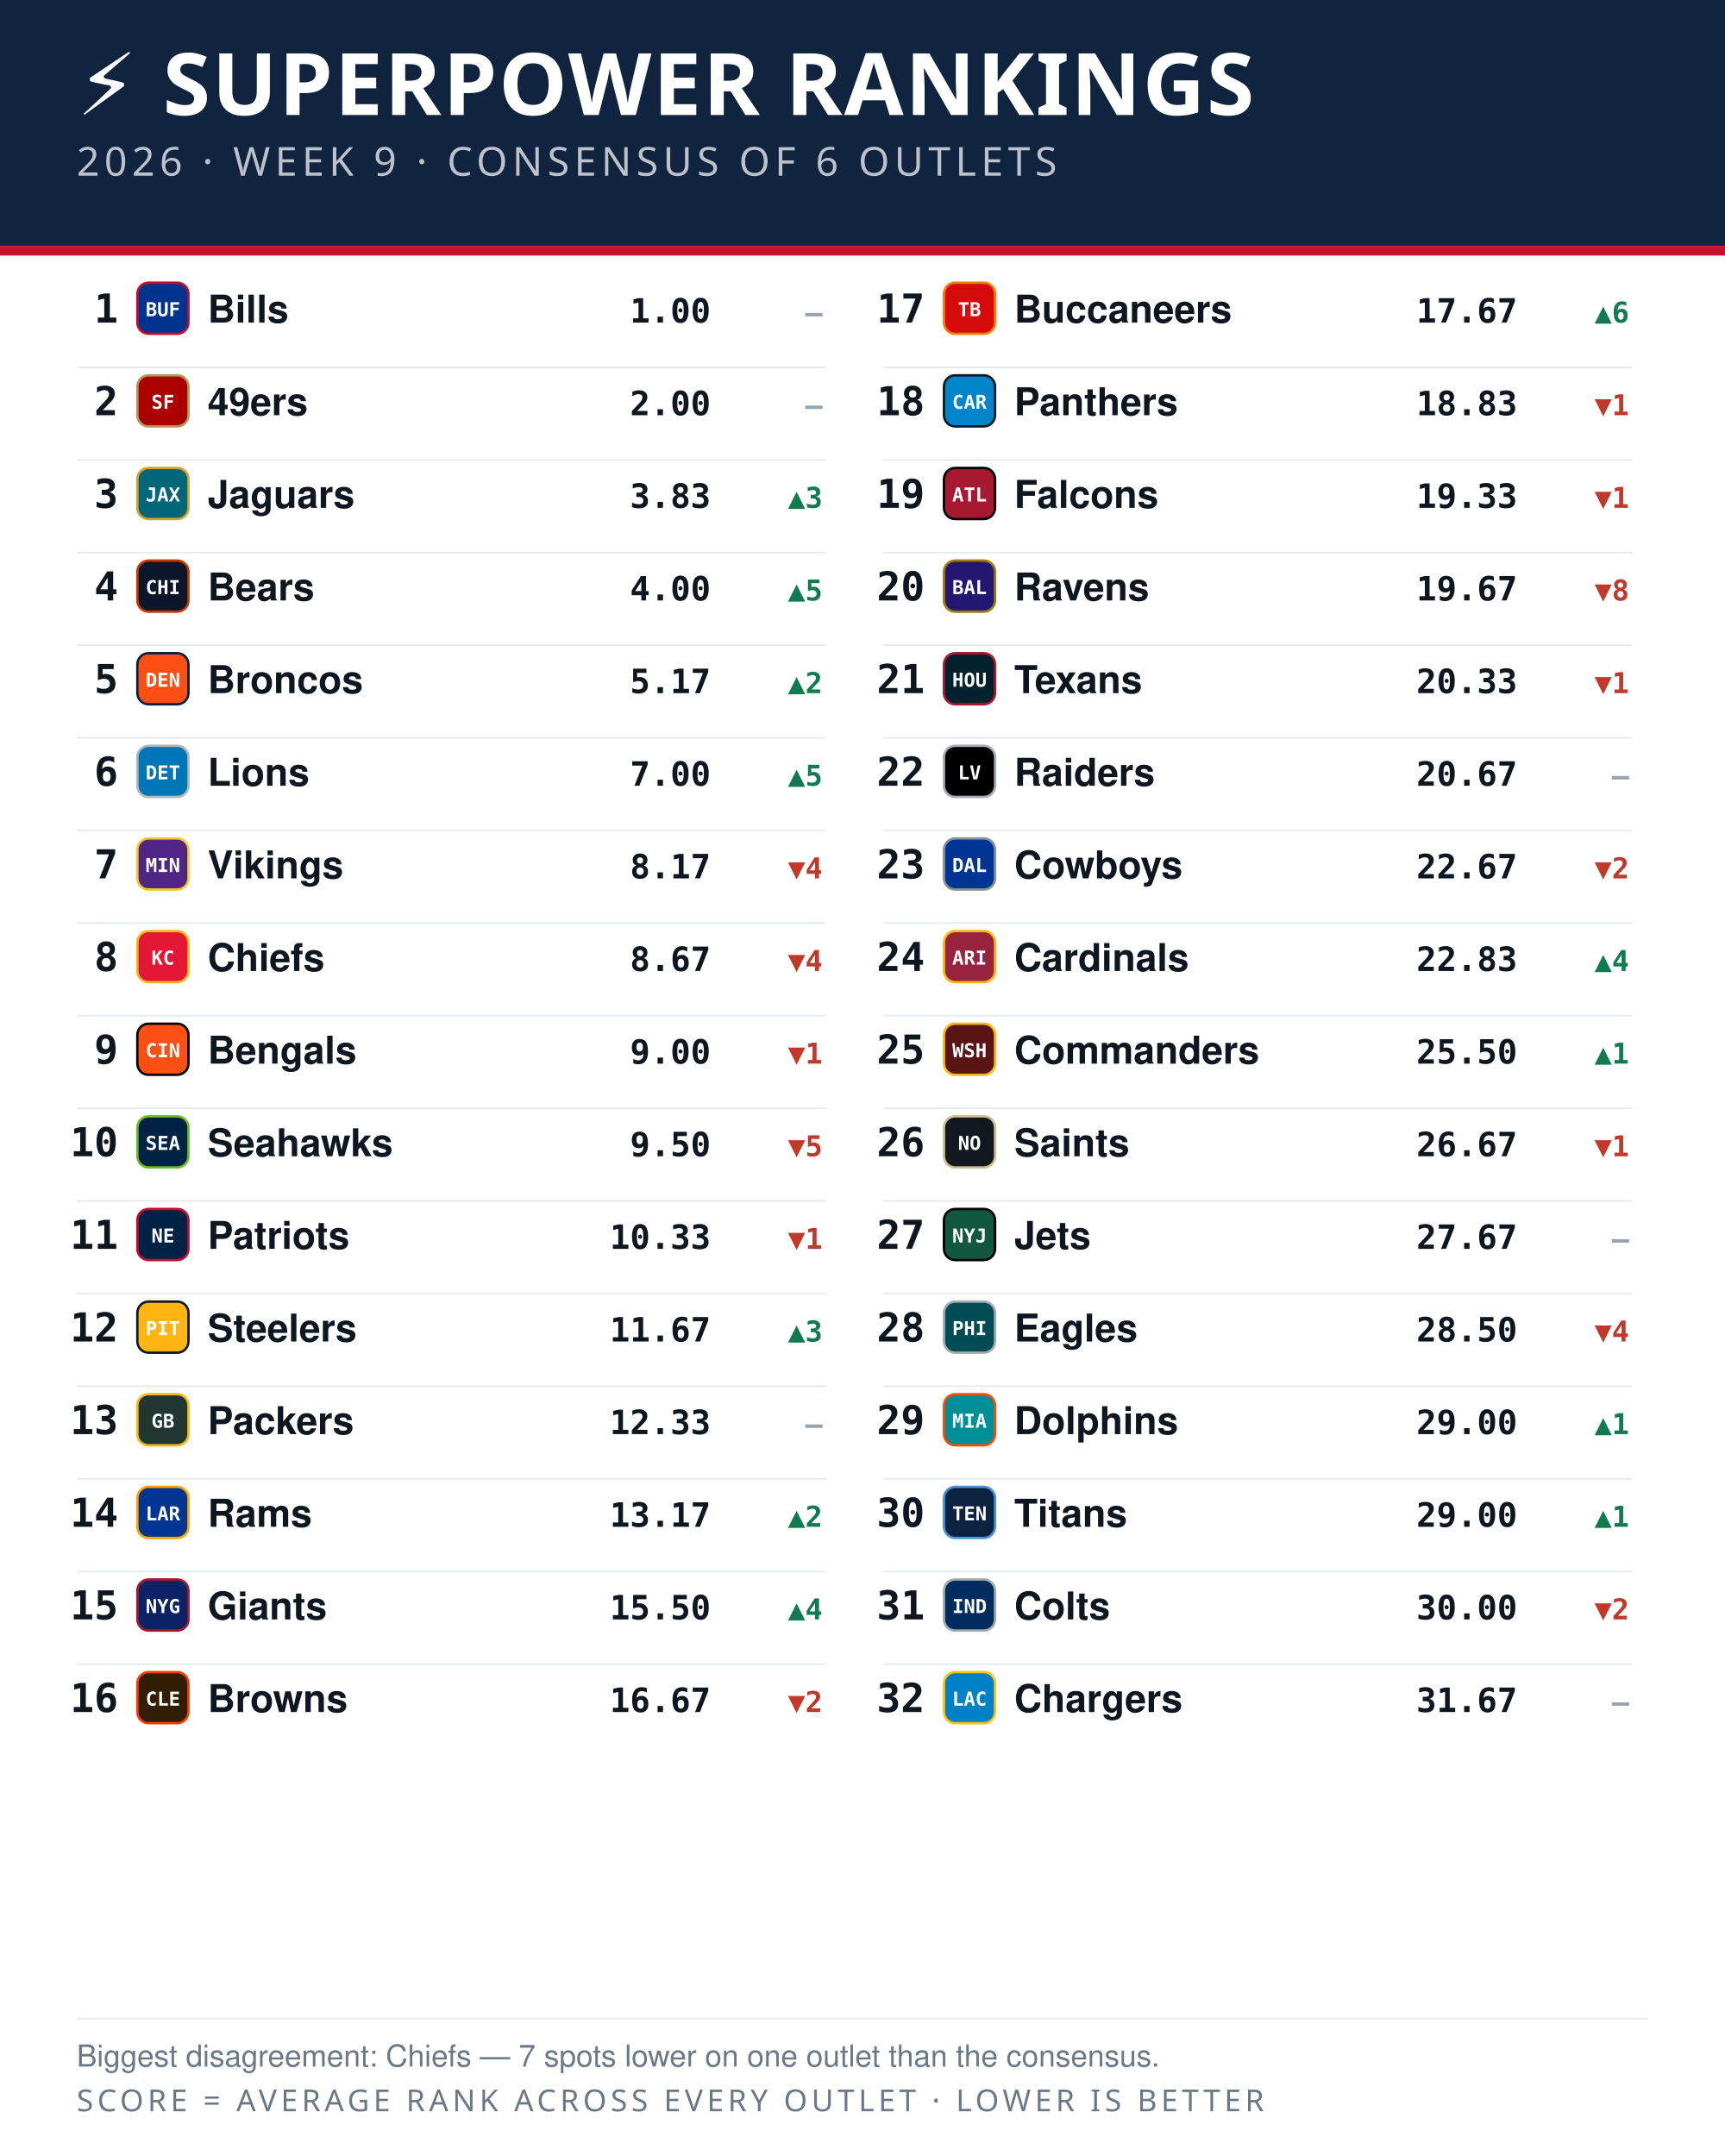
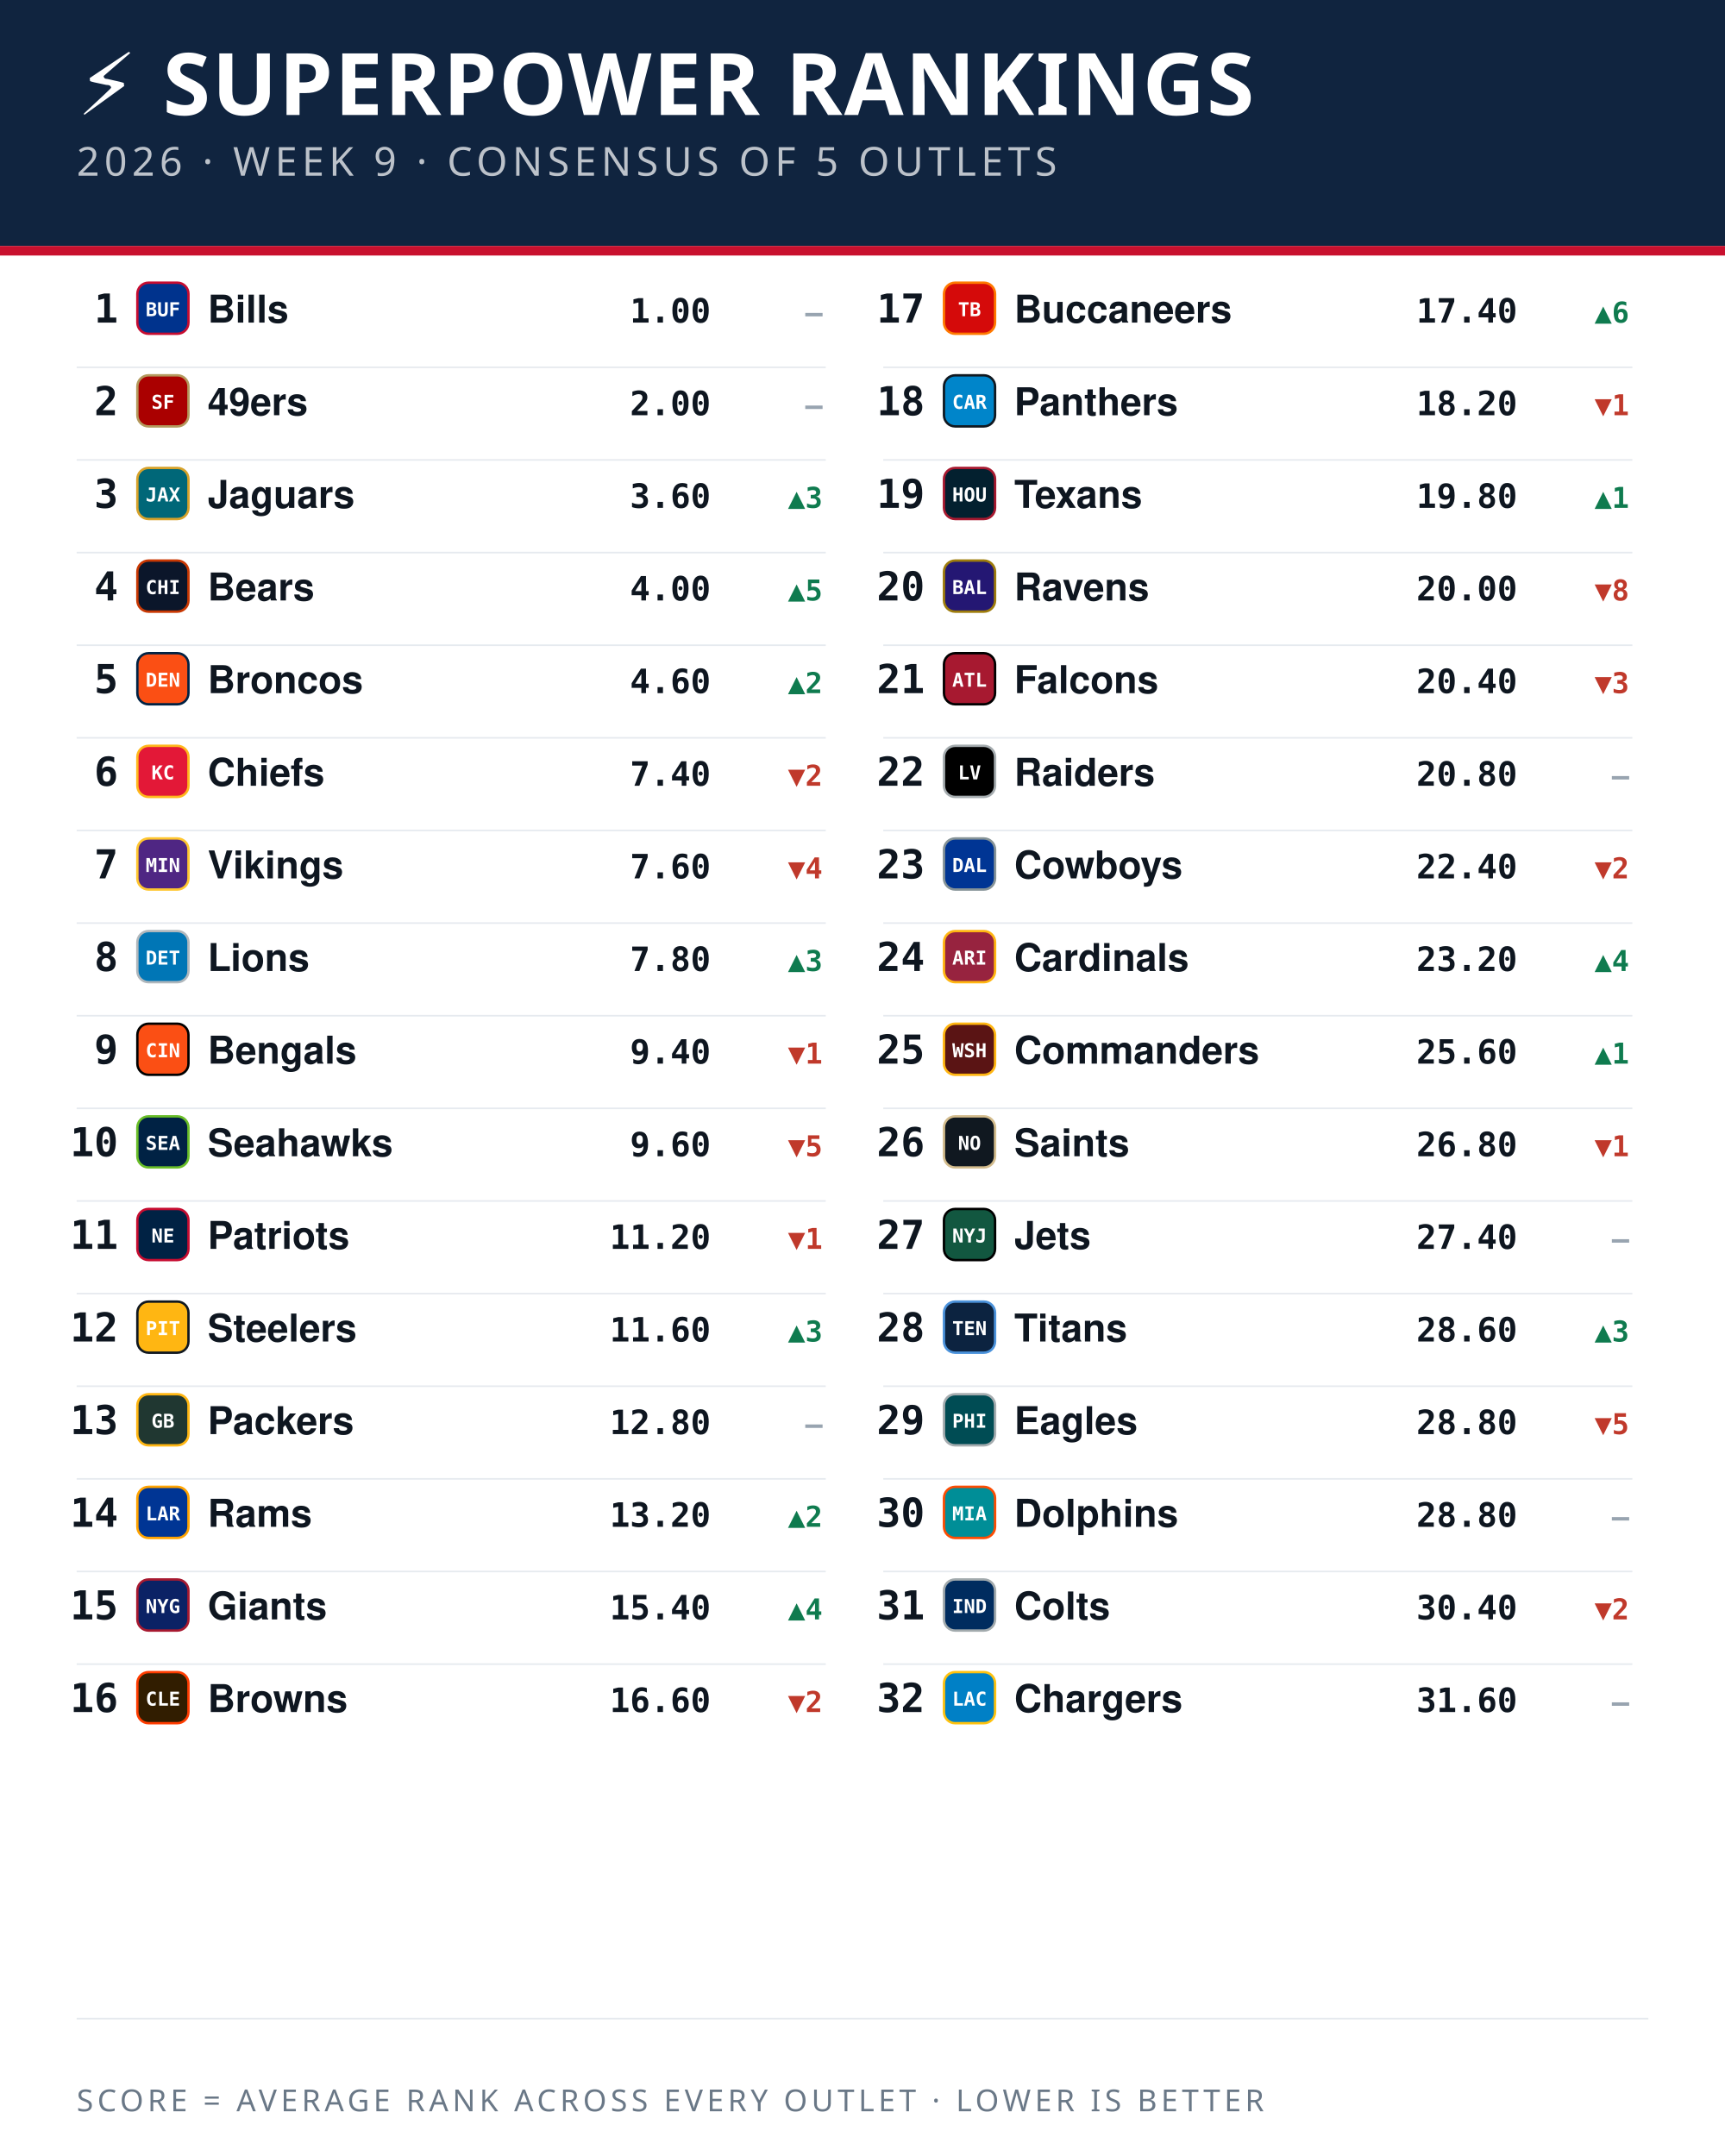
<svg xmlns="http://www.w3.org/2000/svg" viewBox="0 0 1080 1350" width="1080" height="1350" font-family="'Barlow',Helvetica,Arial,sans-serif" role="img" aria-label="2026 Week 9 Superpower Rankings">
  <rect width="1080" height="1350" fill="#ffffff" />
  <rect width="1080" height="154" fill="#10243f" />
  <rect y="154" width="1080" height="6" fill="#c8102e" />
  <text x="48" y="72" font-family="'Barlow Condensed','Arial Narrow',Impact,sans-serif" font-size="54" font-weight="700" fill="#fff" letter-spacing="1">⚡ SUPERPOWER RANKINGS</text>
-   <text x="48" y="110" font-family="'Barlow Condensed','Arial Narrow',Impact,sans-serif" font-size="25" fill="#ffffff" opacity=".72" letter-spacing="3">2026 · WEEK 9 · CONSENSUS OF 6 OUTLETS</text>
+   <text x="48" y="110" font-family="'Barlow Condensed','Arial Narrow',Impact,sans-serif" font-size="25" fill="#ffffff" opacity=".72" letter-spacing="3">2026 · WEEK 9 · CONSENSUS OF 5 OUTLETS</text>
  <text x="74.0" y="202" font-family="'IBM Plex Mono','SF Mono',Menlo,monospace" font-size="25" font-weight="600" fill="#0e1620" text-anchor="end">1</text>
  <rect x="86.0" y="177" width="32" height="32" rx="7" fill="#00338D" stroke="#C60C30" stroke-width="1.5" />
  <text x="102.0" y="198" font-family="'IBM Plex Mono','SF Mono',Menlo,monospace" font-size="12" font-weight="600" fill="#ffffff" text-anchor="middle">BUF</text>
  <text x="130.0" y="202" font-size="24" font-weight="600" fill="#0e1620">Bills</text>
  <text x="445.0" y="202" font-family="'IBM Plex Mono','SF Mono',Menlo,monospace" font-size="21" font-weight="600" fill="#0e1620" text-anchor="end">1.00</text>
  <text x="515.0" y="202" font-family="'IBM Plex Mono','SF Mono',Menlo,monospace" font-size="18" font-weight="600" fill="#98a4b0" text-anchor="end">–</text>
  <line x1="48.0" x2="517.0" y1="230" y2="230" stroke="#e6eaef" stroke-width="1" />
  <text x="74.0" y="260" font-family="'IBM Plex Mono','SF Mono',Menlo,monospace" font-size="25" font-weight="600" fill="#0e1620" text-anchor="end">2</text>
  <rect x="86.0" y="235" width="32" height="32" rx="7" fill="#AA0000" stroke="#B3995D" stroke-width="1.5" />
  <text x="102.0" y="256" font-family="'IBM Plex Mono','SF Mono',Menlo,monospace" font-size="12" font-weight="600" fill="#ffffff" text-anchor="middle">SF</text>
  <text x="130.0" y="260" font-size="24" font-weight="600" fill="#0e1620">49ers</text>
  <text x="445.0" y="260" font-family="'IBM Plex Mono','SF Mono',Menlo,monospace" font-size="21" font-weight="600" fill="#0e1620" text-anchor="end">2.00</text>
  <text x="515.0" y="260" font-family="'IBM Plex Mono','SF Mono',Menlo,monospace" font-size="18" font-weight="600" fill="#98a4b0" text-anchor="end">–</text>
  <line x1="48.0" x2="517.0" y1="288" y2="288" stroke="#e6eaef" stroke-width="1" />
  <text x="74.0" y="318" font-family="'IBM Plex Mono','SF Mono',Menlo,monospace" font-size="25" font-weight="600" fill="#0e1620" text-anchor="end">3</text>
  <rect x="86.0" y="293" width="32" height="32" rx="7" fill="#006778" stroke="#D7A22A" stroke-width="1.5" />
  <text x="102.0" y="314" font-family="'IBM Plex Mono','SF Mono',Menlo,monospace" font-size="12" font-weight="600" fill="#ffffff" text-anchor="middle">JAX</text>
  <text x="130.0" y="318" font-size="24" font-weight="600" fill="#0e1620">Jaguars</text>
-   <text x="445.0" y="318" font-family="'IBM Plex Mono','SF Mono',Menlo,monospace" font-size="21" font-weight="600" fill="#0e1620" text-anchor="end">3.83</text>
+   <text x="445.0" y="318" font-family="'IBM Plex Mono','SF Mono',Menlo,monospace" font-size="21" font-weight="600" fill="#0e1620" text-anchor="end">3.60</text>
  <text x="515.0" y="318" font-family="'IBM Plex Mono','SF Mono',Menlo,monospace" font-size="18" font-weight="600" fill="#0f7b4f" text-anchor="end">▲3</text>
  <line x1="48.0" x2="517.0" y1="346" y2="346" stroke="#e6eaef" stroke-width="1" />
  <text x="74.0" y="376" font-family="'IBM Plex Mono','SF Mono',Menlo,monospace" font-size="25" font-weight="600" fill="#0e1620" text-anchor="end">4</text>
  <rect x="86.0" y="351" width="32" height="32" rx="7" fill="#0B162A" stroke="#C83803" stroke-width="1.5" />
  <text x="102.0" y="372" font-family="'IBM Plex Mono','SF Mono',Menlo,monospace" font-size="12" font-weight="600" fill="#ffffff" text-anchor="middle">CHI</text>
  <text x="130.0" y="376" font-size="24" font-weight="600" fill="#0e1620">Bears</text>
  <text x="445.0" y="376" font-family="'IBM Plex Mono','SF Mono',Menlo,monospace" font-size="21" font-weight="600" fill="#0e1620" text-anchor="end">4.00</text>
  <text x="515.0" y="376" font-family="'IBM Plex Mono','SF Mono',Menlo,monospace" font-size="18" font-weight="600" fill="#0f7b4f" text-anchor="end">▲5</text>
  <line x1="48.0" x2="517.0" y1="404" y2="404" stroke="#e6eaef" stroke-width="1" />
  <text x="74.0" y="434" font-family="'IBM Plex Mono','SF Mono',Menlo,monospace" font-size="25" font-weight="600" fill="#0e1620" text-anchor="end">5</text>
  <rect x="86.0" y="409" width="32" height="32" rx="7" fill="#FB4F14" stroke="#002244" stroke-width="1.5" />
  <text x="102.0" y="430" font-family="'IBM Plex Mono','SF Mono',Menlo,monospace" font-size="12" font-weight="600" fill="#ffffff" text-anchor="middle">DEN</text>
  <text x="130.0" y="434" font-size="24" font-weight="600" fill="#0e1620">Broncos</text>
-   <text x="445.0" y="434" font-family="'IBM Plex Mono','SF Mono',Menlo,monospace" font-size="21" font-weight="600" fill="#0e1620" text-anchor="end">5.17</text>
+   <text x="445.0" y="434" font-family="'IBM Plex Mono','SF Mono',Menlo,monospace" font-size="21" font-weight="600" fill="#0e1620" text-anchor="end">4.60</text>
  <text x="515.0" y="434" font-family="'IBM Plex Mono','SF Mono',Menlo,monospace" font-size="18" font-weight="600" fill="#0f7b4f" text-anchor="end">▲2</text>
  <line x1="48.0" x2="517.0" y1="462" y2="462" stroke="#e6eaef" stroke-width="1" />
  <text x="74.0" y="492" font-family="'IBM Plex Mono','SF Mono',Menlo,monospace" font-size="25" font-weight="600" fill="#0e1620" text-anchor="end">6</text>
-   <rect x="86.0" y="467" width="32" height="32" rx="7" fill="#0076B6" stroke="#B0B7BC" stroke-width="1.5" />
-   <text x="102.0" y="488" font-family="'IBM Plex Mono','SF Mono',Menlo,monospace" font-size="12" font-weight="600" fill="#ffffff" text-anchor="middle">DET</text>
-   <text x="130.0" y="492" font-size="24" font-weight="600" fill="#0e1620">Lions</text>
-   <text x="445.0" y="492" font-family="'IBM Plex Mono','SF Mono',Menlo,monospace" font-size="21" font-weight="600" fill="#0e1620" text-anchor="end">7.00</text>
-   <text x="515.0" y="492" font-family="'IBM Plex Mono','SF Mono',Menlo,monospace" font-size="18" font-weight="600" fill="#0f7b4f" text-anchor="end">▲5</text>
+   <rect x="86.0" y="467" width="32" height="32" rx="7" fill="#E31837" stroke="#FFB81C" stroke-width="1.5" />
+   <text x="102.0" y="488" font-family="'IBM Plex Mono','SF Mono',Menlo,monospace" font-size="12" font-weight="600" fill="#ffffff" text-anchor="middle">KC</text>
+   <text x="130.0" y="492" font-size="24" font-weight="600" fill="#0e1620">Chiefs</text>
+   <text x="445.0" y="492" font-family="'IBM Plex Mono','SF Mono',Menlo,monospace" font-size="21" font-weight="600" fill="#0e1620" text-anchor="end">7.40</text>
+   <text x="515.0" y="492" font-family="'IBM Plex Mono','SF Mono',Menlo,monospace" font-size="18" font-weight="600" fill="#c0392b" text-anchor="end">▼2</text>
  <line x1="48.0" x2="517.0" y1="520" y2="520" stroke="#e6eaef" stroke-width="1" />
  <text x="74.0" y="550" font-family="'IBM Plex Mono','SF Mono',Menlo,monospace" font-size="25" font-weight="600" fill="#0e1620" text-anchor="end">7</text>
  <rect x="86.0" y="525" width="32" height="32" rx="7" fill="#4F2683" stroke="#FFC62F" stroke-width="1.5" />
  <text x="102.0" y="546" font-family="'IBM Plex Mono','SF Mono',Menlo,monospace" font-size="12" font-weight="600" fill="#ffffff" text-anchor="middle">MIN</text>
  <text x="130.0" y="550" font-size="24" font-weight="600" fill="#0e1620">Vikings</text>
-   <text x="445.0" y="550" font-family="'IBM Plex Mono','SF Mono',Menlo,monospace" font-size="21" font-weight="600" fill="#0e1620" text-anchor="end">8.17</text>
+   <text x="445.0" y="550" font-family="'IBM Plex Mono','SF Mono',Menlo,monospace" font-size="21" font-weight="600" fill="#0e1620" text-anchor="end">7.60</text>
  <text x="515.0" y="550" font-family="'IBM Plex Mono','SF Mono',Menlo,monospace" font-size="18" font-weight="600" fill="#c0392b" text-anchor="end">▼4</text>
  <line x1="48.0" x2="517.0" y1="578" y2="578" stroke="#e6eaef" stroke-width="1" />
  <text x="74.0" y="608" font-family="'IBM Plex Mono','SF Mono',Menlo,monospace" font-size="25" font-weight="600" fill="#0e1620" text-anchor="end">8</text>
-   <rect x="86.0" y="583" width="32" height="32" rx="7" fill="#E31837" stroke="#FFB81C" stroke-width="1.5" />
-   <text x="102.0" y="604" font-family="'IBM Plex Mono','SF Mono',Menlo,monospace" font-size="12" font-weight="600" fill="#ffffff" text-anchor="middle">KC</text>
-   <text x="130.0" y="608" font-size="24" font-weight="600" fill="#0e1620">Chiefs</text>
-   <text x="445.0" y="608" font-family="'IBM Plex Mono','SF Mono',Menlo,monospace" font-size="21" font-weight="600" fill="#0e1620" text-anchor="end">8.67</text>
-   <text x="515.0" y="608" font-family="'IBM Plex Mono','SF Mono',Menlo,monospace" font-size="18" font-weight="600" fill="#c0392b" text-anchor="end">▼4</text>
+   <rect x="86.0" y="583" width="32" height="32" rx="7" fill="#0076B6" stroke="#B0B7BC" stroke-width="1.5" />
+   <text x="102.0" y="604" font-family="'IBM Plex Mono','SF Mono',Menlo,monospace" font-size="12" font-weight="600" fill="#ffffff" text-anchor="middle">DET</text>
+   <text x="130.0" y="608" font-size="24" font-weight="600" fill="#0e1620">Lions</text>
+   <text x="445.0" y="608" font-family="'IBM Plex Mono','SF Mono',Menlo,monospace" font-size="21" font-weight="600" fill="#0e1620" text-anchor="end">7.80</text>
+   <text x="515.0" y="608" font-family="'IBM Plex Mono','SF Mono',Menlo,monospace" font-size="18" font-weight="600" fill="#0f7b4f" text-anchor="end">▲3</text>
  <line x1="48.0" x2="517.0" y1="636" y2="636" stroke="#e6eaef" stroke-width="1" />
  <text x="74.0" y="666" font-family="'IBM Plex Mono','SF Mono',Menlo,monospace" font-size="25" font-weight="600" fill="#0e1620" text-anchor="end">9</text>
  <rect x="86.0" y="641" width="32" height="32" rx="7" fill="#FB4F14" stroke="#000000" stroke-width="1.5" />
  <text x="102.0" y="662" font-family="'IBM Plex Mono','SF Mono',Menlo,monospace" font-size="12" font-weight="600" fill="#ffffff" text-anchor="middle">CIN</text>
  <text x="130.0" y="666" font-size="24" font-weight="600" fill="#0e1620">Bengals</text>
-   <text x="445.0" y="666" font-family="'IBM Plex Mono','SF Mono',Menlo,monospace" font-size="21" font-weight="600" fill="#0e1620" text-anchor="end">9.00</text>
+   <text x="445.0" y="666" font-family="'IBM Plex Mono','SF Mono',Menlo,monospace" font-size="21" font-weight="600" fill="#0e1620" text-anchor="end">9.40</text>
  <text x="515.0" y="666" font-family="'IBM Plex Mono','SF Mono',Menlo,monospace" font-size="18" font-weight="600" fill="#c0392b" text-anchor="end">▼1</text>
  <line x1="48.0" x2="517.0" y1="694" y2="694" stroke="#e6eaef" stroke-width="1" />
  <text x="74.0" y="724" font-family="'IBM Plex Mono','SF Mono',Menlo,monospace" font-size="25" font-weight="600" fill="#0e1620" text-anchor="end">10</text>
  <rect x="86.0" y="699" width="32" height="32" rx="7" fill="#002244" stroke="#69BE28" stroke-width="1.5" />
  <text x="102.0" y="720" font-family="'IBM Plex Mono','SF Mono',Menlo,monospace" font-size="12" font-weight="600" fill="#ffffff" text-anchor="middle">SEA</text>
  <text x="130.0" y="724" font-size="24" font-weight="600" fill="#0e1620">Seahawks</text>
-   <text x="445.0" y="724" font-family="'IBM Plex Mono','SF Mono',Menlo,monospace" font-size="21" font-weight="600" fill="#0e1620" text-anchor="end">9.50</text>
+   <text x="445.0" y="724" font-family="'IBM Plex Mono','SF Mono',Menlo,monospace" font-size="21" font-weight="600" fill="#0e1620" text-anchor="end">9.60</text>
  <text x="515.0" y="724" font-family="'IBM Plex Mono','SF Mono',Menlo,monospace" font-size="18" font-weight="600" fill="#c0392b" text-anchor="end">▼5</text>
  <line x1="48.0" x2="517.0" y1="752" y2="752" stroke="#e6eaef" stroke-width="1" />
  <text x="74.0" y="782" font-family="'IBM Plex Mono','SF Mono',Menlo,monospace" font-size="25" font-weight="600" fill="#0e1620" text-anchor="end">11</text>
  <rect x="86.0" y="757" width="32" height="32" rx="7" fill="#002244" stroke="#C60C30" stroke-width="1.5" />
  <text x="102.0" y="778" font-family="'IBM Plex Mono','SF Mono',Menlo,monospace" font-size="12" font-weight="600" fill="#ffffff" text-anchor="middle">NE</text>
  <text x="130.0" y="782" font-size="24" font-weight="600" fill="#0e1620">Patriots</text>
-   <text x="445.0" y="782" font-family="'IBM Plex Mono','SF Mono',Menlo,monospace" font-size="21" font-weight="600" fill="#0e1620" text-anchor="end">10.33</text>
+   <text x="445.0" y="782" font-family="'IBM Plex Mono','SF Mono',Menlo,monospace" font-size="21" font-weight="600" fill="#0e1620" text-anchor="end">11.20</text>
  <text x="515.0" y="782" font-family="'IBM Plex Mono','SF Mono',Menlo,monospace" font-size="18" font-weight="600" fill="#c0392b" text-anchor="end">▼1</text>
  <line x1="48.0" x2="517.0" y1="810" y2="810" stroke="#e6eaef" stroke-width="1" />
  <text x="74.0" y="840" font-family="'IBM Plex Mono','SF Mono',Menlo,monospace" font-size="25" font-weight="600" fill="#0e1620" text-anchor="end">12</text>
  <rect x="86.0" y="815" width="32" height="32" rx="7" fill="#FFB612" stroke="#101820" stroke-width="1.5" />
  <text x="102.0" y="836" font-family="'IBM Plex Mono','SF Mono',Menlo,monospace" font-size="12" font-weight="600" fill="#ffffff" text-anchor="middle">PIT</text>
  <text x="130.0" y="840" font-size="24" font-weight="600" fill="#0e1620">Steelers</text>
-   <text x="445.0" y="840" font-family="'IBM Plex Mono','SF Mono',Menlo,monospace" font-size="21" font-weight="600" fill="#0e1620" text-anchor="end">11.67</text>
+   <text x="445.0" y="840" font-family="'IBM Plex Mono','SF Mono',Menlo,monospace" font-size="21" font-weight="600" fill="#0e1620" text-anchor="end">11.60</text>
  <text x="515.0" y="840" font-family="'IBM Plex Mono','SF Mono',Menlo,monospace" font-size="18" font-weight="600" fill="#0f7b4f" text-anchor="end">▲3</text>
  <line x1="48.0" x2="517.0" y1="868" y2="868" stroke="#e6eaef" stroke-width="1" />
  <text x="74.0" y="898" font-family="'IBM Plex Mono','SF Mono',Menlo,monospace" font-size="25" font-weight="600" fill="#0e1620" text-anchor="end">13</text>
  <rect x="86.0" y="873" width="32" height="32" rx="7" fill="#203731" stroke="#FFB612" stroke-width="1.5" />
  <text x="102.0" y="894" font-family="'IBM Plex Mono','SF Mono',Menlo,monospace" font-size="12" font-weight="600" fill="#ffffff" text-anchor="middle">GB</text>
  <text x="130.0" y="898" font-size="24" font-weight="600" fill="#0e1620">Packers</text>
-   <text x="445.0" y="898" font-family="'IBM Plex Mono','SF Mono',Menlo,monospace" font-size="21" font-weight="600" fill="#0e1620" text-anchor="end">12.33</text>
+   <text x="445.0" y="898" font-family="'IBM Plex Mono','SF Mono',Menlo,monospace" font-size="21" font-weight="600" fill="#0e1620" text-anchor="end">12.80</text>
  <text x="515.0" y="898" font-family="'IBM Plex Mono','SF Mono',Menlo,monospace" font-size="18" font-weight="600" fill="#98a4b0" text-anchor="end">–</text>
  <line x1="48.0" x2="517.0" y1="926" y2="926" stroke="#e6eaef" stroke-width="1" />
  <text x="74.0" y="956" font-family="'IBM Plex Mono','SF Mono',Menlo,monospace" font-size="25" font-weight="600" fill="#0e1620" text-anchor="end">14</text>
  <rect x="86.0" y="931" width="32" height="32" rx="7" fill="#003594" stroke="#FFA300" stroke-width="1.5" />
  <text x="102.0" y="952" font-family="'IBM Plex Mono','SF Mono',Menlo,monospace" font-size="12" font-weight="600" fill="#ffffff" text-anchor="middle">LAR</text>
  <text x="130.0" y="956" font-size="24" font-weight="600" fill="#0e1620">Rams</text>
-   <text x="445.0" y="956" font-family="'IBM Plex Mono','SF Mono',Menlo,monospace" font-size="21" font-weight="600" fill="#0e1620" text-anchor="end">13.17</text>
+   <text x="445.0" y="956" font-family="'IBM Plex Mono','SF Mono',Menlo,monospace" font-size="21" font-weight="600" fill="#0e1620" text-anchor="end">13.20</text>
  <text x="515.0" y="956" font-family="'IBM Plex Mono','SF Mono',Menlo,monospace" font-size="18" font-weight="600" fill="#0f7b4f" text-anchor="end">▲2</text>
  <line x1="48.0" x2="517.0" y1="984" y2="984" stroke="#e6eaef" stroke-width="1" />
  <text x="74.0" y="1014" font-family="'IBM Plex Mono','SF Mono',Menlo,monospace" font-size="25" font-weight="600" fill="#0e1620" text-anchor="end">15</text>
  <rect x="86.0" y="989" width="32" height="32" rx="7" fill="#0B2265" stroke="#A71930" stroke-width="1.5" />
  <text x="102.0" y="1010" font-family="'IBM Plex Mono','SF Mono',Menlo,monospace" font-size="12" font-weight="600" fill="#ffffff" text-anchor="middle">NYG</text>
  <text x="130.0" y="1014" font-size="24" font-weight="600" fill="#0e1620">Giants</text>
-   <text x="445.0" y="1014" font-family="'IBM Plex Mono','SF Mono',Menlo,monospace" font-size="21" font-weight="600" fill="#0e1620" text-anchor="end">15.50</text>
+   <text x="445.0" y="1014" font-family="'IBM Plex Mono','SF Mono',Menlo,monospace" font-size="21" font-weight="600" fill="#0e1620" text-anchor="end">15.40</text>
  <text x="515.0" y="1014" font-family="'IBM Plex Mono','SF Mono',Menlo,monospace" font-size="18" font-weight="600" fill="#0f7b4f" text-anchor="end">▲4</text>
  <line x1="48.0" x2="517.0" y1="1042" y2="1042" stroke="#e6eaef" stroke-width="1" />
  <text x="74.0" y="1072" font-family="'IBM Plex Mono','SF Mono',Menlo,monospace" font-size="25" font-weight="600" fill="#0e1620" text-anchor="end">16</text>
  <rect x="86.0" y="1047" width="32" height="32" rx="7" fill="#311D00" stroke="#FF3C00" stroke-width="1.5" />
  <text x="102.0" y="1068" font-family="'IBM Plex Mono','SF Mono',Menlo,monospace" font-size="12" font-weight="600" fill="#ffffff" text-anchor="middle">CLE</text>
  <text x="130.0" y="1072" font-size="24" font-weight="600" fill="#0e1620">Browns</text>
-   <text x="445.0" y="1072" font-family="'IBM Plex Mono','SF Mono',Menlo,monospace" font-size="21" font-weight="600" fill="#0e1620" text-anchor="end">16.67</text>
+   <text x="445.0" y="1072" font-family="'IBM Plex Mono','SF Mono',Menlo,monospace" font-size="21" font-weight="600" fill="#0e1620" text-anchor="end">16.60</text>
  <text x="515.0" y="1072" font-family="'IBM Plex Mono','SF Mono',Menlo,monospace" font-size="18" font-weight="600" fill="#c0392b" text-anchor="end">▼2</text>
  <text x="579.0" y="202" font-family="'IBM Plex Mono','SF Mono',Menlo,monospace" font-size="25" font-weight="600" fill="#0e1620" text-anchor="end">17</text>
  <rect x="591.0" y="177" width="32" height="32" rx="7" fill="#D50A0A" stroke="#FF7900" stroke-width="1.5" />
  <text x="607.0" y="198" font-family="'IBM Plex Mono','SF Mono',Menlo,monospace" font-size="12" font-weight="600" fill="#ffffff" text-anchor="middle">TB</text>
  <text x="635.0" y="202" font-size="24" font-weight="600" fill="#0e1620">Buccaneers</text>
-   <text x="950.0" y="202" font-family="'IBM Plex Mono','SF Mono',Menlo,monospace" font-size="21" font-weight="600" fill="#0e1620" text-anchor="end">17.67</text>
+   <text x="950.0" y="202" font-family="'IBM Plex Mono','SF Mono',Menlo,monospace" font-size="21" font-weight="600" fill="#0e1620" text-anchor="end">17.40</text>
  <text x="1020.0" y="202" font-family="'IBM Plex Mono','SF Mono',Menlo,monospace" font-size="18" font-weight="600" fill="#0f7b4f" text-anchor="end">▲6</text>
  <line x1="553.0" x2="1022.0" y1="230" y2="230" stroke="#e6eaef" stroke-width="1" />
  <text x="579.0" y="260" font-family="'IBM Plex Mono','SF Mono',Menlo,monospace" font-size="25" font-weight="600" fill="#0e1620" text-anchor="end">18</text>
  <rect x="591.0" y="235" width="32" height="32" rx="7" fill="#0085CA" stroke="#101820" stroke-width="1.5" />
  <text x="607.0" y="256" font-family="'IBM Plex Mono','SF Mono',Menlo,monospace" font-size="12" font-weight="600" fill="#ffffff" text-anchor="middle">CAR</text>
  <text x="635.0" y="260" font-size="24" font-weight="600" fill="#0e1620">Panthers</text>
-   <text x="950.0" y="260" font-family="'IBM Plex Mono','SF Mono',Menlo,monospace" font-size="21" font-weight="600" fill="#0e1620" text-anchor="end">18.83</text>
+   <text x="950.0" y="260" font-family="'IBM Plex Mono','SF Mono',Menlo,monospace" font-size="21" font-weight="600" fill="#0e1620" text-anchor="end">18.20</text>
  <text x="1020.0" y="260" font-family="'IBM Plex Mono','SF Mono',Menlo,monospace" font-size="18" font-weight="600" fill="#c0392b" text-anchor="end">▼1</text>
  <line x1="553.0" x2="1022.0" y1="288" y2="288" stroke="#e6eaef" stroke-width="1" />
  <text x="579.0" y="318" font-family="'IBM Plex Mono','SF Mono',Menlo,monospace" font-size="25" font-weight="600" fill="#0e1620" text-anchor="end">19</text>
-   <rect x="591.0" y="293" width="32" height="32" rx="7" fill="#A71930" stroke="#000000" stroke-width="1.5" />
-   <text x="607.0" y="314" font-family="'IBM Plex Mono','SF Mono',Menlo,monospace" font-size="12" font-weight="600" fill="#ffffff" text-anchor="middle">ATL</text>
-   <text x="635.0" y="318" font-size="24" font-weight="600" fill="#0e1620">Falcons</text>
-   <text x="950.0" y="318" font-family="'IBM Plex Mono','SF Mono',Menlo,monospace" font-size="21" font-weight="600" fill="#0e1620" text-anchor="end">19.33</text>
-   <text x="1020.0" y="318" font-family="'IBM Plex Mono','SF Mono',Menlo,monospace" font-size="18" font-weight="600" fill="#c0392b" text-anchor="end">▼1</text>
+   <rect x="591.0" y="293" width="32" height="32" rx="7" fill="#03202F" stroke="#A71930" stroke-width="1.5" />
+   <text x="607.0" y="314" font-family="'IBM Plex Mono','SF Mono',Menlo,monospace" font-size="12" font-weight="600" fill="#ffffff" text-anchor="middle">HOU</text>
+   <text x="635.0" y="318" font-size="24" font-weight="600" fill="#0e1620">Texans</text>
+   <text x="950.0" y="318" font-family="'IBM Plex Mono','SF Mono',Menlo,monospace" font-size="21" font-weight="600" fill="#0e1620" text-anchor="end">19.80</text>
+   <text x="1020.0" y="318" font-family="'IBM Plex Mono','SF Mono',Menlo,monospace" font-size="18" font-weight="600" fill="#0f7b4f" text-anchor="end">▲1</text>
  <line x1="553.0" x2="1022.0" y1="346" y2="346" stroke="#e6eaef" stroke-width="1" />
  <text x="579.0" y="376" font-family="'IBM Plex Mono','SF Mono',Menlo,monospace" font-size="25" font-weight="600" fill="#0e1620" text-anchor="end">20</text>
  <rect x="591.0" y="351" width="32" height="32" rx="7" fill="#241773" stroke="#9E7C0C" stroke-width="1.5" />
  <text x="607.0" y="372" font-family="'IBM Plex Mono','SF Mono',Menlo,monospace" font-size="12" font-weight="600" fill="#ffffff" text-anchor="middle">BAL</text>
  <text x="635.0" y="376" font-size="24" font-weight="600" fill="#0e1620">Ravens</text>
-   <text x="950.0" y="376" font-family="'IBM Plex Mono','SF Mono',Menlo,monospace" font-size="21" font-weight="600" fill="#0e1620" text-anchor="end">19.67</text>
+   <text x="950.0" y="376" font-family="'IBM Plex Mono','SF Mono',Menlo,monospace" font-size="21" font-weight="600" fill="#0e1620" text-anchor="end">20.00</text>
  <text x="1020.0" y="376" font-family="'IBM Plex Mono','SF Mono',Menlo,monospace" font-size="18" font-weight="600" fill="#c0392b" text-anchor="end">▼8</text>
  <line x1="553.0" x2="1022.0" y1="404" y2="404" stroke="#e6eaef" stroke-width="1" />
  <text x="579.0" y="434" font-family="'IBM Plex Mono','SF Mono',Menlo,monospace" font-size="25" font-weight="600" fill="#0e1620" text-anchor="end">21</text>
-   <rect x="591.0" y="409" width="32" height="32" rx="7" fill="#03202F" stroke="#A71930" stroke-width="1.5" />
-   <text x="607.0" y="430" font-family="'IBM Plex Mono','SF Mono',Menlo,monospace" font-size="12" font-weight="600" fill="#ffffff" text-anchor="middle">HOU</text>
-   <text x="635.0" y="434" font-size="24" font-weight="600" fill="#0e1620">Texans</text>
-   <text x="950.0" y="434" font-family="'IBM Plex Mono','SF Mono',Menlo,monospace" font-size="21" font-weight="600" fill="#0e1620" text-anchor="end">20.33</text>
-   <text x="1020.0" y="434" font-family="'IBM Plex Mono','SF Mono',Menlo,monospace" font-size="18" font-weight="600" fill="#c0392b" text-anchor="end">▼1</text>
+   <rect x="591.0" y="409" width="32" height="32" rx="7" fill="#A71930" stroke="#000000" stroke-width="1.5" />
+   <text x="607.0" y="430" font-family="'IBM Plex Mono','SF Mono',Menlo,monospace" font-size="12" font-weight="600" fill="#ffffff" text-anchor="middle">ATL</text>
+   <text x="635.0" y="434" font-size="24" font-weight="600" fill="#0e1620">Falcons</text>
+   <text x="950.0" y="434" font-family="'IBM Plex Mono','SF Mono',Menlo,monospace" font-size="21" font-weight="600" fill="#0e1620" text-anchor="end">20.40</text>
+   <text x="1020.0" y="434" font-family="'IBM Plex Mono','SF Mono',Menlo,monospace" font-size="18" font-weight="600" fill="#c0392b" text-anchor="end">▼3</text>
  <line x1="553.0" x2="1022.0" y1="462" y2="462" stroke="#e6eaef" stroke-width="1" />
  <text x="579.0" y="492" font-family="'IBM Plex Mono','SF Mono',Menlo,monospace" font-size="25" font-weight="600" fill="#0e1620" text-anchor="end">22</text>
  <rect x="591.0" y="467" width="32" height="32" rx="7" fill="#000000" stroke="#A5ACAF" stroke-width="1.5" />
  <text x="607.0" y="488" font-family="'IBM Plex Mono','SF Mono',Menlo,monospace" font-size="12" font-weight="600" fill="#ffffff" text-anchor="middle">LV</text>
  <text x="635.0" y="492" font-size="24" font-weight="600" fill="#0e1620">Raiders</text>
-   <text x="950.0" y="492" font-family="'IBM Plex Mono','SF Mono',Menlo,monospace" font-size="21" font-weight="600" fill="#0e1620" text-anchor="end">20.67</text>
+   <text x="950.0" y="492" font-family="'IBM Plex Mono','SF Mono',Menlo,monospace" font-size="21" font-weight="600" fill="#0e1620" text-anchor="end">20.80</text>
  <text x="1020.0" y="492" font-family="'IBM Plex Mono','SF Mono',Menlo,monospace" font-size="18" font-weight="600" fill="#98a4b0" text-anchor="end">–</text>
  <line x1="553.0" x2="1022.0" y1="520" y2="520" stroke="#e6eaef" stroke-width="1" />
  <text x="579.0" y="550" font-family="'IBM Plex Mono','SF Mono',Menlo,monospace" font-size="25" font-weight="600" fill="#0e1620" text-anchor="end">23</text>
  <rect x="591.0" y="525" width="32" height="32" rx="7" fill="#003594" stroke="#869397" stroke-width="1.5" />
  <text x="607.0" y="546" font-family="'IBM Plex Mono','SF Mono',Menlo,monospace" font-size="12" font-weight="600" fill="#ffffff" text-anchor="middle">DAL</text>
  <text x="635.0" y="550" font-size="24" font-weight="600" fill="#0e1620">Cowboys</text>
-   <text x="950.0" y="550" font-family="'IBM Plex Mono','SF Mono',Menlo,monospace" font-size="21" font-weight="600" fill="#0e1620" text-anchor="end">22.67</text>
+   <text x="950.0" y="550" font-family="'IBM Plex Mono','SF Mono',Menlo,monospace" font-size="21" font-weight="600" fill="#0e1620" text-anchor="end">22.40</text>
  <text x="1020.0" y="550" font-family="'IBM Plex Mono','SF Mono',Menlo,monospace" font-size="18" font-weight="600" fill="#c0392b" text-anchor="end">▼2</text>
  <line x1="553.0" x2="1022.0" y1="578" y2="578" stroke="#e6eaef" stroke-width="1" />
  <text x="579.0" y="608" font-family="'IBM Plex Mono','SF Mono',Menlo,monospace" font-size="25" font-weight="600" fill="#0e1620" text-anchor="end">24</text>
  <rect x="591.0" y="583" width="32" height="32" rx="7" fill="#97233F" stroke="#FFB612" stroke-width="1.5" />
  <text x="607.0" y="604" font-family="'IBM Plex Mono','SF Mono',Menlo,monospace" font-size="12" font-weight="600" fill="#ffffff" text-anchor="middle">ARI</text>
  <text x="635.0" y="608" font-size="24" font-weight="600" fill="#0e1620">Cardinals</text>
-   <text x="950.0" y="608" font-family="'IBM Plex Mono','SF Mono',Menlo,monospace" font-size="21" font-weight="600" fill="#0e1620" text-anchor="end">22.83</text>
+   <text x="950.0" y="608" font-family="'IBM Plex Mono','SF Mono',Menlo,monospace" font-size="21" font-weight="600" fill="#0e1620" text-anchor="end">23.20</text>
  <text x="1020.0" y="608" font-family="'IBM Plex Mono','SF Mono',Menlo,monospace" font-size="18" font-weight="600" fill="#0f7b4f" text-anchor="end">▲4</text>
  <line x1="553.0" x2="1022.0" y1="636" y2="636" stroke="#e6eaef" stroke-width="1" />
  <text x="579.0" y="666" font-family="'IBM Plex Mono','SF Mono',Menlo,monospace" font-size="25" font-weight="600" fill="#0e1620" text-anchor="end">25</text>
  <rect x="591.0" y="641" width="32" height="32" rx="7" fill="#5A1414" stroke="#FFB612" stroke-width="1.5" />
  <text x="607.0" y="662" font-family="'IBM Plex Mono','SF Mono',Menlo,monospace" font-size="12" font-weight="600" fill="#ffffff" text-anchor="middle">WSH</text>
  <text x="635.0" y="666" font-size="24" font-weight="600" fill="#0e1620">Commanders</text>
-   <text x="950.0" y="666" font-family="'IBM Plex Mono','SF Mono',Menlo,monospace" font-size="21" font-weight="600" fill="#0e1620" text-anchor="end">25.50</text>
+   <text x="950.0" y="666" font-family="'IBM Plex Mono','SF Mono',Menlo,monospace" font-size="21" font-weight="600" fill="#0e1620" text-anchor="end">25.60</text>
  <text x="1020.0" y="666" font-family="'IBM Plex Mono','SF Mono',Menlo,monospace" font-size="18" font-weight="600" fill="#0f7b4f" text-anchor="end">▲1</text>
  <line x1="553.0" x2="1022.0" y1="694" y2="694" stroke="#e6eaef" stroke-width="1" />
  <text x="579.0" y="724" font-family="'IBM Plex Mono','SF Mono',Menlo,monospace" font-size="25" font-weight="600" fill="#0e1620" text-anchor="end">26</text>
  <rect x="591.0" y="699" width="32" height="32" rx="7" fill="#101820" stroke="#D3BC8D" stroke-width="1.5" />
  <text x="607.0" y="720" font-family="'IBM Plex Mono','SF Mono',Menlo,monospace" font-size="12" font-weight="600" fill="#ffffff" text-anchor="middle">NO</text>
  <text x="635.0" y="724" font-size="24" font-weight="600" fill="#0e1620">Saints</text>
-   <text x="950.0" y="724" font-family="'IBM Plex Mono','SF Mono',Menlo,monospace" font-size="21" font-weight="600" fill="#0e1620" text-anchor="end">26.67</text>
+   <text x="950.0" y="724" font-family="'IBM Plex Mono','SF Mono',Menlo,monospace" font-size="21" font-weight="600" fill="#0e1620" text-anchor="end">26.80</text>
  <text x="1020.0" y="724" font-family="'IBM Plex Mono','SF Mono',Menlo,monospace" font-size="18" font-weight="600" fill="#c0392b" text-anchor="end">▼1</text>
  <line x1="553.0" x2="1022.0" y1="752" y2="752" stroke="#e6eaef" stroke-width="1" />
  <text x="579.0" y="782" font-family="'IBM Plex Mono','SF Mono',Menlo,monospace" font-size="25" font-weight="600" fill="#0e1620" text-anchor="end">27</text>
  <rect x="591.0" y="757" width="32" height="32" rx="7" fill="#125740" stroke="#000000" stroke-width="1.5" />
  <text x="607.0" y="778" font-family="'IBM Plex Mono','SF Mono',Menlo,monospace" font-size="12" font-weight="600" fill="#ffffff" text-anchor="middle">NYJ</text>
  <text x="635.0" y="782" font-size="24" font-weight="600" fill="#0e1620">Jets</text>
-   <text x="950.0" y="782" font-family="'IBM Plex Mono','SF Mono',Menlo,monospace" font-size="21" font-weight="600" fill="#0e1620" text-anchor="end">27.67</text>
+   <text x="950.0" y="782" font-family="'IBM Plex Mono','SF Mono',Menlo,monospace" font-size="21" font-weight="600" fill="#0e1620" text-anchor="end">27.40</text>
  <text x="1020.0" y="782" font-family="'IBM Plex Mono','SF Mono',Menlo,monospace" font-size="18" font-weight="600" fill="#98a4b0" text-anchor="end">–</text>
  <line x1="553.0" x2="1022.0" y1="810" y2="810" stroke="#e6eaef" stroke-width="1" />
  <text x="579.0" y="840" font-family="'IBM Plex Mono','SF Mono',Menlo,monospace" font-size="25" font-weight="600" fill="#0e1620" text-anchor="end">28</text>
-   <rect x="591.0" y="815" width="32" height="32" rx="7" fill="#004C54" stroke="#A5ACAF" stroke-width="1.5" />
-   <text x="607.0" y="836" font-family="'IBM Plex Mono','SF Mono',Menlo,monospace" font-size="12" font-weight="600" fill="#ffffff" text-anchor="middle">PHI</text>
-   <text x="635.0" y="840" font-size="24" font-weight="600" fill="#0e1620">Eagles</text>
-   <text x="950.0" y="840" font-family="'IBM Plex Mono','SF Mono',Menlo,monospace" font-size="21" font-weight="600" fill="#0e1620" text-anchor="end">28.50</text>
-   <text x="1020.0" y="840" font-family="'IBM Plex Mono','SF Mono',Menlo,monospace" font-size="18" font-weight="600" fill="#c0392b" text-anchor="end">▼4</text>
+   <rect x="591.0" y="815" width="32" height="32" rx="7" fill="#0C2340" stroke="#4B92DB" stroke-width="1.5" />
+   <text x="607.0" y="836" font-family="'IBM Plex Mono','SF Mono',Menlo,monospace" font-size="12" font-weight="600" fill="#ffffff" text-anchor="middle">TEN</text>
+   <text x="635.0" y="840" font-size="24" font-weight="600" fill="#0e1620">Titans</text>
+   <text x="950.0" y="840" font-family="'IBM Plex Mono','SF Mono',Menlo,monospace" font-size="21" font-weight="600" fill="#0e1620" text-anchor="end">28.60</text>
+   <text x="1020.0" y="840" font-family="'IBM Plex Mono','SF Mono',Menlo,monospace" font-size="18" font-weight="600" fill="#0f7b4f" text-anchor="end">▲3</text>
  <line x1="553.0" x2="1022.0" y1="868" y2="868" stroke="#e6eaef" stroke-width="1" />
  <text x="579.0" y="898" font-family="'IBM Plex Mono','SF Mono',Menlo,monospace" font-size="25" font-weight="600" fill="#0e1620" text-anchor="end">29</text>
-   <rect x="591.0" y="873" width="32" height="32" rx="7" fill="#008E97" stroke="#FC4C02" stroke-width="1.5" />
-   <text x="607.0" y="894" font-family="'IBM Plex Mono','SF Mono',Menlo,monospace" font-size="12" font-weight="600" fill="#ffffff" text-anchor="middle">MIA</text>
-   <text x="635.0" y="898" font-size="24" font-weight="600" fill="#0e1620">Dolphins</text>
-   <text x="950.0" y="898" font-family="'IBM Plex Mono','SF Mono',Menlo,monospace" font-size="21" font-weight="600" fill="#0e1620" text-anchor="end">29.00</text>
-   <text x="1020.0" y="898" font-family="'IBM Plex Mono','SF Mono',Menlo,monospace" font-size="18" font-weight="600" fill="#0f7b4f" text-anchor="end">▲1</text>
+   <rect x="591.0" y="873" width="32" height="32" rx="7" fill="#004C54" stroke="#A5ACAF" stroke-width="1.5" />
+   <text x="607.0" y="894" font-family="'IBM Plex Mono','SF Mono',Menlo,monospace" font-size="12" font-weight="600" fill="#ffffff" text-anchor="middle">PHI</text>
+   <text x="635.0" y="898" font-size="24" font-weight="600" fill="#0e1620">Eagles</text>
+   <text x="950.0" y="898" font-family="'IBM Plex Mono','SF Mono',Menlo,monospace" font-size="21" font-weight="600" fill="#0e1620" text-anchor="end">28.80</text>
+   <text x="1020.0" y="898" font-family="'IBM Plex Mono','SF Mono',Menlo,monospace" font-size="18" font-weight="600" fill="#c0392b" text-anchor="end">▼5</text>
  <line x1="553.0" x2="1022.0" y1="926" y2="926" stroke="#e6eaef" stroke-width="1" />
  <text x="579.0" y="956" font-family="'IBM Plex Mono','SF Mono',Menlo,monospace" font-size="25" font-weight="600" fill="#0e1620" text-anchor="end">30</text>
-   <rect x="591.0" y="931" width="32" height="32" rx="7" fill="#0C2340" stroke="#4B92DB" stroke-width="1.5" />
-   <text x="607.0" y="952" font-family="'IBM Plex Mono','SF Mono',Menlo,monospace" font-size="12" font-weight="600" fill="#ffffff" text-anchor="middle">TEN</text>
-   <text x="635.0" y="956" font-size="24" font-weight="600" fill="#0e1620">Titans</text>
-   <text x="950.0" y="956" font-family="'IBM Plex Mono','SF Mono',Menlo,monospace" font-size="21" font-weight="600" fill="#0e1620" text-anchor="end">29.00</text>
-   <text x="1020.0" y="956" font-family="'IBM Plex Mono','SF Mono',Menlo,monospace" font-size="18" font-weight="600" fill="#0f7b4f" text-anchor="end">▲1</text>
+   <rect x="591.0" y="931" width="32" height="32" rx="7" fill="#008E97" stroke="#FC4C02" stroke-width="1.5" />
+   <text x="607.0" y="952" font-family="'IBM Plex Mono','SF Mono',Menlo,monospace" font-size="12" font-weight="600" fill="#ffffff" text-anchor="middle">MIA</text>
+   <text x="635.0" y="956" font-size="24" font-weight="600" fill="#0e1620">Dolphins</text>
+   <text x="950.0" y="956" font-family="'IBM Plex Mono','SF Mono',Menlo,monospace" font-size="21" font-weight="600" fill="#0e1620" text-anchor="end">28.80</text>
+   <text x="1020.0" y="956" font-family="'IBM Plex Mono','SF Mono',Menlo,monospace" font-size="18" font-weight="600" fill="#98a4b0" text-anchor="end">–</text>
  <line x1="553.0" x2="1022.0" y1="984" y2="984" stroke="#e6eaef" stroke-width="1" />
  <text x="579.0" y="1014" font-family="'IBM Plex Mono','SF Mono',Menlo,monospace" font-size="25" font-weight="600" fill="#0e1620" text-anchor="end">31</text>
  <rect x="591.0" y="989" width="32" height="32" rx="7" fill="#002C5F" stroke="#A2AAAD" stroke-width="1.5" />
  <text x="607.0" y="1010" font-family="'IBM Plex Mono','SF Mono',Menlo,monospace" font-size="12" font-weight="600" fill="#ffffff" text-anchor="middle">IND</text>
  <text x="635.0" y="1014" font-size="24" font-weight="600" fill="#0e1620">Colts</text>
-   <text x="950.0" y="1014" font-family="'IBM Plex Mono','SF Mono',Menlo,monospace" font-size="21" font-weight="600" fill="#0e1620" text-anchor="end">30.00</text>
+   <text x="950.0" y="1014" font-family="'IBM Plex Mono','SF Mono',Menlo,monospace" font-size="21" font-weight="600" fill="#0e1620" text-anchor="end">30.40</text>
  <text x="1020.0" y="1014" font-family="'IBM Plex Mono','SF Mono',Menlo,monospace" font-size="18" font-weight="600" fill="#c0392b" text-anchor="end">▼2</text>
  <line x1="553.0" x2="1022.0" y1="1042" y2="1042" stroke="#e6eaef" stroke-width="1" />
  <text x="579.0" y="1072" font-family="'IBM Plex Mono','SF Mono',Menlo,monospace" font-size="25" font-weight="600" fill="#0e1620" text-anchor="end">32</text>
  <rect x="591.0" y="1047" width="32" height="32" rx="7" fill="#0080C6" stroke="#FFC20E" stroke-width="1.5" />
  <text x="607.0" y="1068" font-family="'IBM Plex Mono','SF Mono',Menlo,monospace" font-size="12" font-weight="600" fill="#ffffff" text-anchor="middle">LAC</text>
  <text x="635.0" y="1072" font-size="24" font-weight="600" fill="#0e1620">Chargers</text>
-   <text x="950.0" y="1072" font-family="'IBM Plex Mono','SF Mono',Menlo,monospace" font-size="21" font-weight="600" fill="#0e1620" text-anchor="end">31.67</text>
+   <text x="950.0" y="1072" font-family="'IBM Plex Mono','SF Mono',Menlo,monospace" font-size="21" font-weight="600" fill="#0e1620" text-anchor="end">31.60</text>
  <text x="1020.0" y="1072" font-family="'IBM Plex Mono','SF Mono',Menlo,monospace" font-size="18" font-weight="600" fill="#98a4b0" text-anchor="end">–</text>
  <line x1="48" x2="1032" y1="1264" y2="1264" stroke="#e6eaef" stroke-width="1" />
-   <text x="48" y="1294" font-size="19" fill="#6a7887">Biggest disagreement: Chiefs — 7 spots lower on one outlet than the consensus.</text>
+   <text x="48" y="1294" font-size="19" fill="#6a7887" />
  <text x="48" y="1322" font-family="'Barlow Condensed','Arial Narrow',Impact,sans-serif" font-size="19" fill="#6a7887" letter-spacing="2.5">SCORE = AVERAGE RANK ACROSS EVERY OUTLET · LOWER IS BETTER</text>
</svg>
